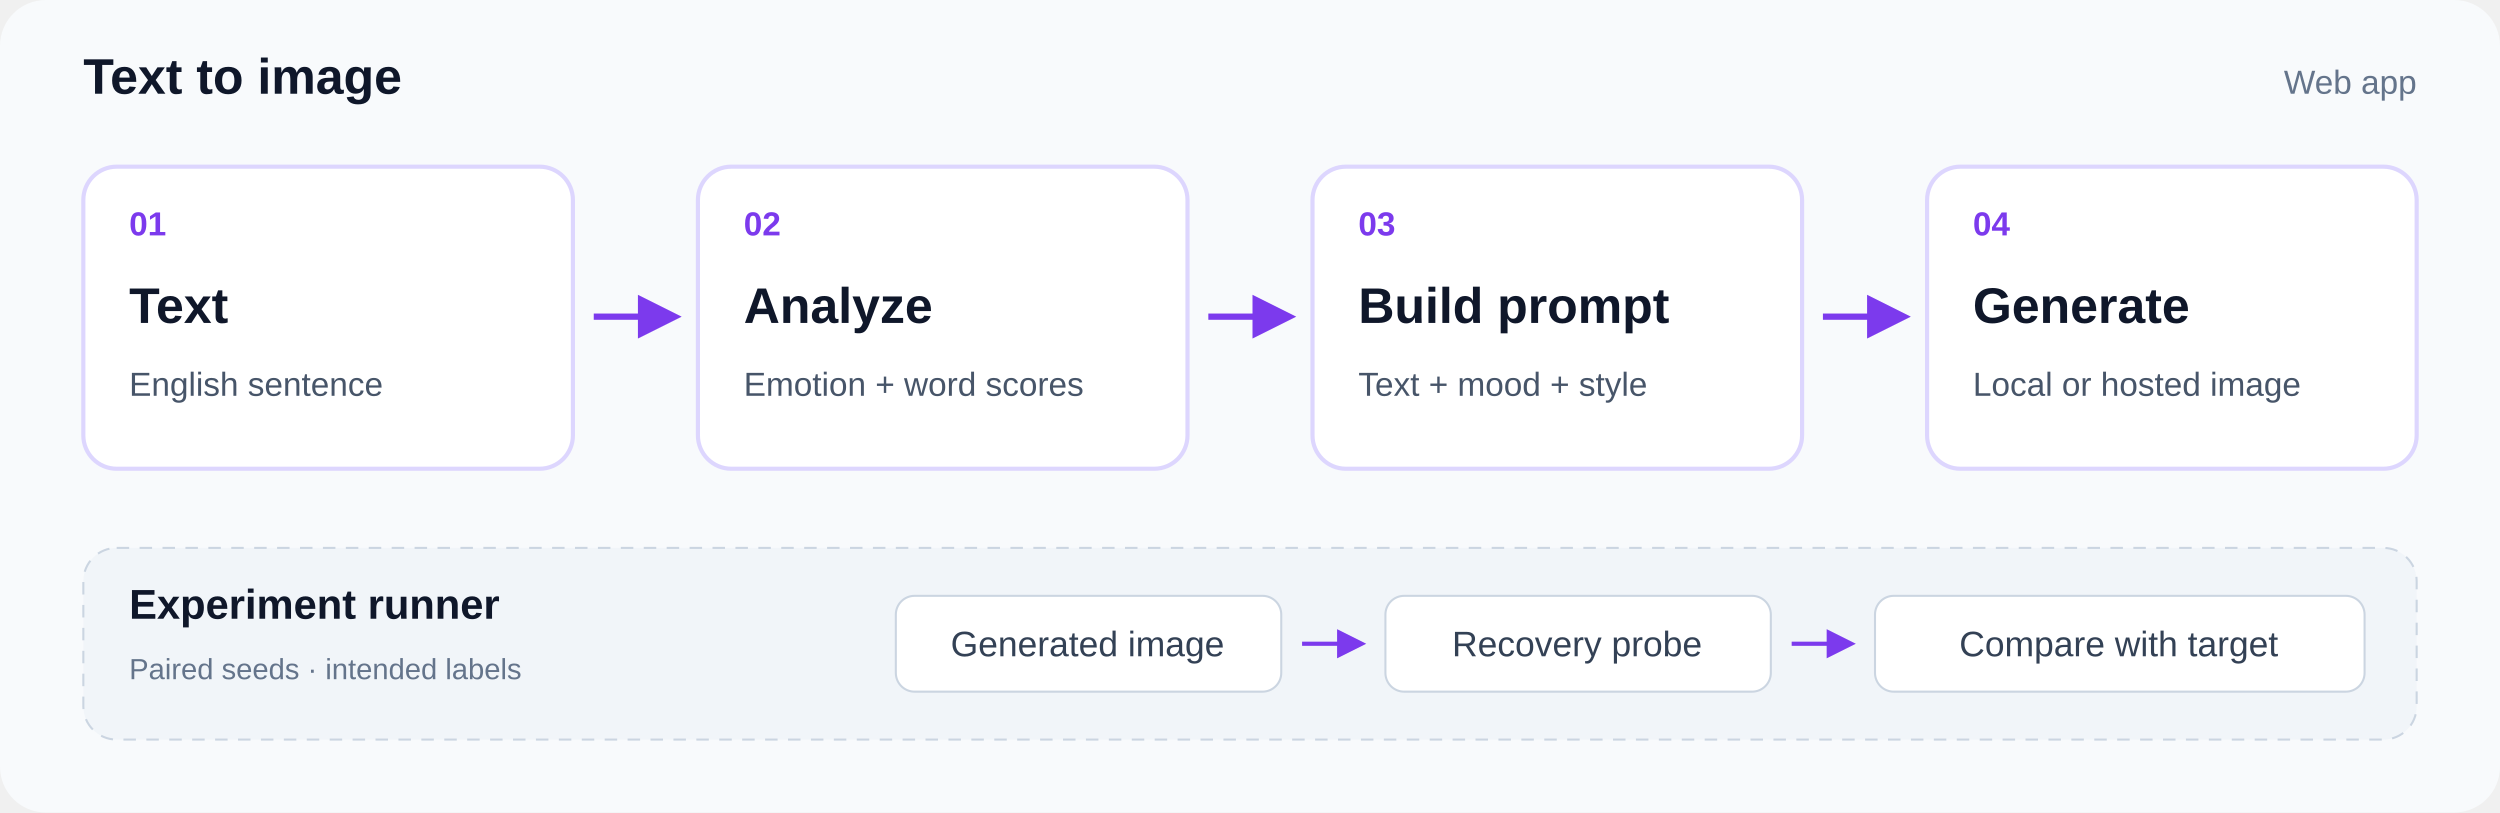
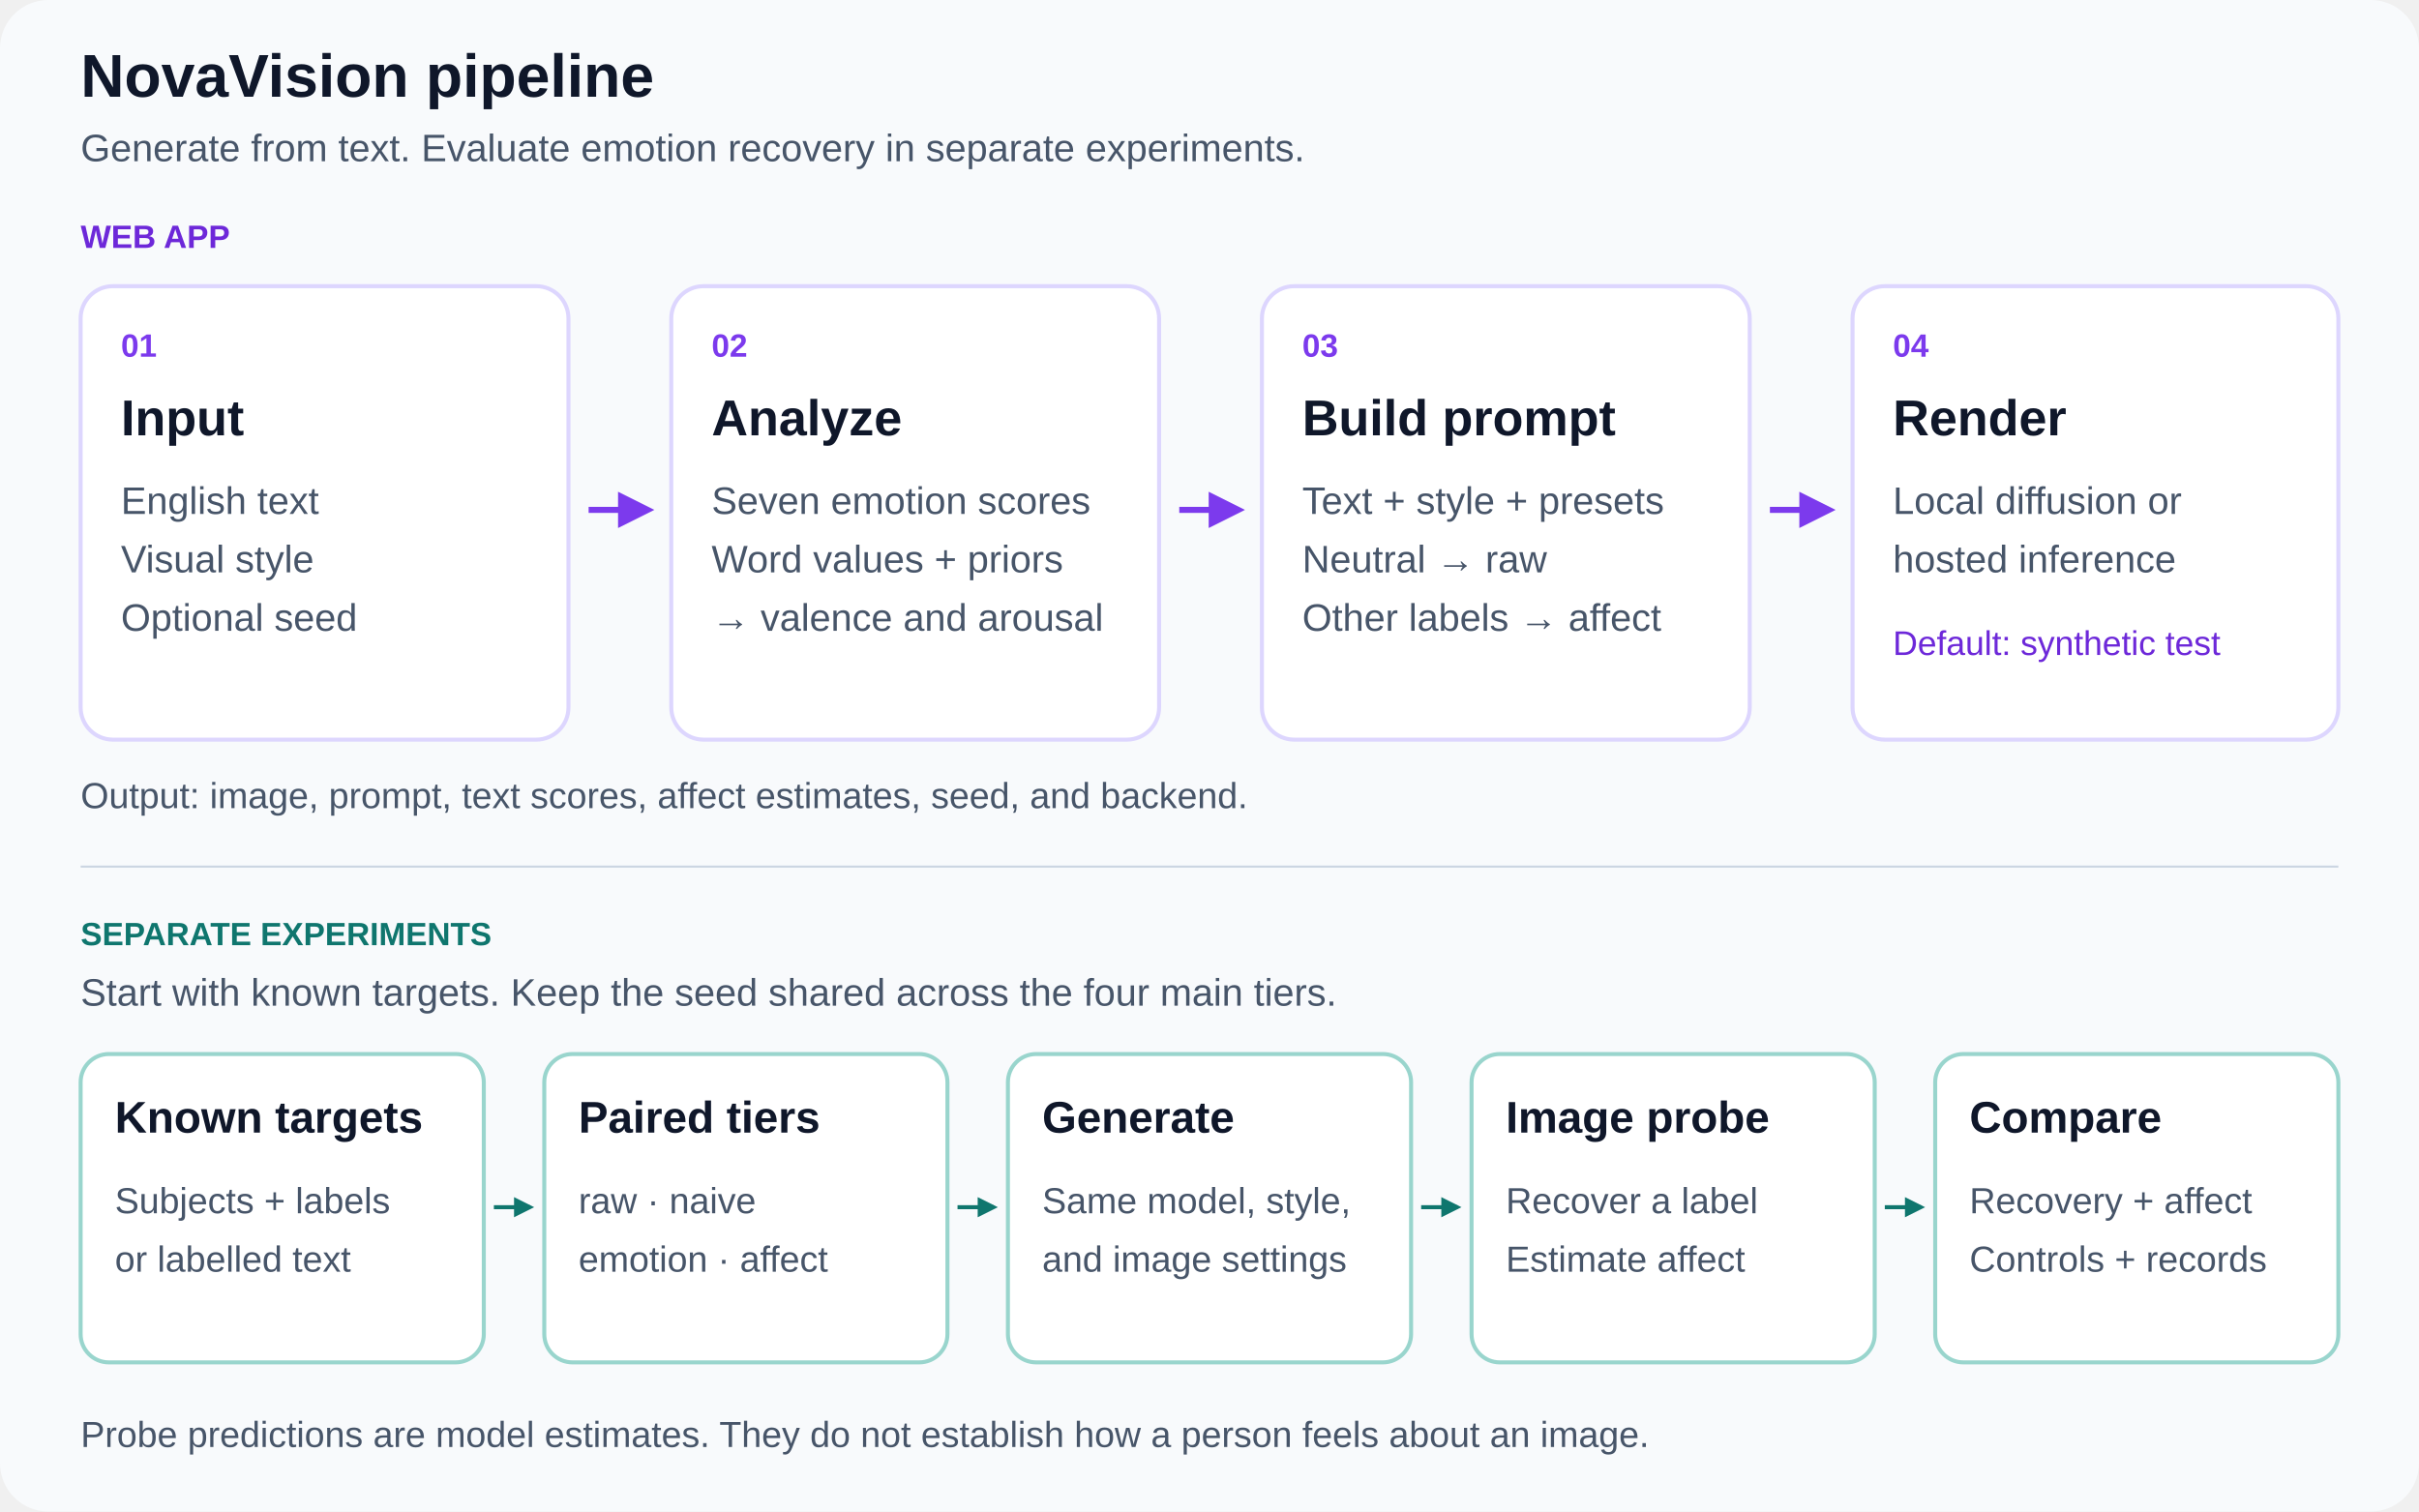
- <svg xmlns="http://www.w3.org/2000/svg" width="1200" height="390" viewBox="0 0 1200 390" role="img" aria-labelledby="title description">
+ <svg xmlns="http://www.w3.org/2000/svg" width="1200" height="750" viewBox="0 0 1200 750" role="img" aria-labelledby="title description">
  <defs>
-     <marker id="arrow" viewBox="0 0 10 10" refX="8" refY="5" markerWidth="7" markerHeight="7" orient="auto-start-reverse">
+     <marker id="app-arrow" viewBox="0 0 10 10" refX="8" refY="5" markerWidth="6" markerHeight="6" orient="auto">
      <path d="M0 0 10 5 0 10Z" fill="#7c3aed" />
    </marker>
+     <marker id="research-arrow" viewBox="0 0 10 10" refX="8" refY="5" markerWidth="5" markerHeight="5" orient="auto">
+       <path d="M0 0 10 5 0 10Z" fill="#0f766e" />
+     </marker>
  </defs>
-   <rect width="1200" height="390" rx="22" fill="#f8fafc" />
+   <rect width="1200" height="750" rx="24" fill="#f8fafc" />
  <g font-family="Arial, sans-serif">
-     <text x="40" y="45" font-size="24" font-weight="700" fill="#0f172a">Text to image</text>
-     <text x="1160" y="45" text-anchor="end" font-size="16" fill="#64748b">Web app</text>
+     <text x="40" y="48" font-size="30" font-weight="700" fill="#0f172a">NovaVision pipeline</text>
+     <text x="40" y="80" font-size="19" fill="#475569">Generate from text. Evaluate emotion recovery in separate experiments.</text>
+     <text x="40" y="123" font-size="16" font-weight="700" fill="#6d28d9">WEB APP</text>
    <g fill="#fff" stroke="#ddd6fe" stroke-width="2">
-       <rect x="40" y="80" width="235" height="145" rx="16" />
-       <rect x="335" y="80" width="235" height="145" rx="16" />
-       <rect x="630" y="80" width="235" height="145" rx="16" />
-       <rect x="925" y="80" width="235" height="145" rx="16" />
+       <rect x="40" y="142" width="242" height="225" rx="16" />
+       <rect x="333" y="142" width="242" height="225" rx="16" />
+       <rect x="626" y="142" width="242" height="225" rx="16" />
+       <rect x="919" y="142" width="241" height="225" rx="16" />
    </g>
    <g fill="#7c3aed" font-size="16" font-weight="700">
-       <text x="62" y="113">01</text>
-       <text x="357" y="113">02</text>
-       <text x="652" y="113">03</text>
-       <text x="947" y="113">04</text>
+       <text x="60" y="177">01</text>
+       <text x="353" y="177">02</text>
+       <text x="646" y="177">03</text>
+       <text x="939" y="177">04</text>
    </g>
-     <g fill="#0f172a" font-size="24" font-weight="700">
-       <text x="62" y="155">Text</text>
-       <text x="357" y="155">Analyze</text>
-       <text x="652" y="155">Build prompt</text>
-       <text x="947" y="155">Generate</text>
+     <g fill="#0f172a" font-size="25" font-weight="700">
+       <text x="60" y="216">Input</text>
+       <text x="353" y="216">Analyze</text>
+       <text x="646" y="216">Build prompt</text>
+       <text x="939" y="216">Render</text>
    </g>
-     <g fill="#475569" font-size="16">
-       <text x="62" y="190">English sentence</text>
-       <text x="357" y="190">Emotion + word scores</text>
-       <text x="652" y="190">Text + mood + style</text>
-       <text x="947" y="190">Local or hosted image</text>
+     <g fill="#475569" font-size="19">
+       <text x="60" y="255">English text</text>
+       <text x="60" y="284">Visual style</text>
+       <text x="60" y="313">Optional seed</text>
+       <text x="353" y="255">Seven emotion scores</text>
+       <text x="353" y="284">Word values + priors</text>
+       <text x="353" y="313">→ valence and arousal</text>
+       <text x="646" y="255">Text + style + presets</text>
+       <text x="646" y="284">Neutral → raw</text>
+       <text x="646" y="313">Other labels → affect</text>
+       <text x="939" y="255">Local diffusion or</text>
+       <text x="939" y="284">hosted inference</text>
+       <text x="939" y="325" font-size="17" fill="#6d28d9">Default: synthetic test</text>
    </g>
-     <g stroke="#7c3aed" stroke-width="3" marker-end="url(#arrow)">
-       <path d="M285 152H323" />
-       <path d="M580 152H618" />
-       <path d="M875 152H913" />
+     <g fill="none" stroke="#7c3aed" stroke-width="3" marker-end="url(#app-arrow)">
+       <path d="M292 253H321" />
+       <path d="M585 253H614" />
+       <path d="M878 253H907" />
    </g>
-     <rect x="40" y="263" width="1120" height="92" rx="16" fill="#f1f5f9" stroke="#cbd5e1" stroke-dasharray="6 5" />
-     <text x="62" y="297" font-size="20" font-weight="700" fill="#0f172a">Experiment runner</text>
-     <text x="62" y="326" font-size="14" fill="#64748b">Paired seeds · intended labels</text>
-     <g fill="#fff" stroke="#cbd5e1">
-       <rect x="430" y="286" width="185" height="46" rx="9" />
-       <rect x="665" y="286" width="185" height="46" rx="9" />
-       <rect x="900" y="286" width="235" height="46" rx="9" />
+     <text x="40" y="401" font-size="18" fill="#475569">Output: image, prompt, text scores, affect estimates, seed, and backend.</text>
+     <path d="M40 430H1160" stroke="#cbd5e1" />
+     <text x="40" y="469" font-size="16" font-weight="700" fill="#0f766e">SEPARATE EXPERIMENTS</text>
+     <text x="40" y="499" font-size="19" fill="#475569">Start with known targets. Keep the seed shared across the four main tiers.</text>
+     <g fill="#fff" stroke="#99d5cd" stroke-width="2">
+       <rect x="40" y="523" width="200" height="153" rx="14" />
+       <rect x="270" y="523" width="200" height="153" rx="14" />
+       <rect x="500" y="523" width="200" height="153" rx="14" />
+       <rect x="730" y="523" width="200" height="153" rx="14" />
+       <rect x="960" y="523" width="200" height="153" rx="14" />
    </g>
-     <g fill="#334155" font-size="17" text-anchor="middle">
-       <text x="522" y="315">Generated image</text>
-       <text x="757" y="315">Recovery probe</text>
-       <text x="1017" y="315">Compare with target</text>
+     <g fill="#0f172a" font-size="22" font-weight="700">
+       <text x="57" y="562">Known targets</text>
+       <text x="287" y="562">Paired tiers</text>
+       <text x="517" y="562">Generate</text>
+       <text x="747" y="562">Image probe</text>
+       <text x="977" y="562">Compare</text>
    </g>
-     <g stroke="#7c3aed" stroke-width="2" marker-end="url(#arrow)">
-       <path d="M625 309H653" />
-       <path d="M860 309H888" />
+     <g fill="#475569" font-size="18">
+       <text x="57" y="602">Subjects + labels</text>
+       <text x="57" y="631">or labelled text</text>
+       <text x="287" y="602">raw · naive</text>
+       <text x="287" y="631">emotion · affect</text>
+       <text x="517" y="602">Same model, style,</text>
+       <text x="517" y="631">and image settings</text>
+       <text x="747" y="602">Recover a label</text>
+       <text x="747" y="631">Estimate affect</text>
+       <text x="977" y="602">Recovery + affect</text>
+       <text x="977" y="631">Controls + records</text>
    </g>
+     <g fill="none" stroke="#0f766e" stroke-width="2" marker-end="url(#research-arrow)">
+       <path d="M245 599H263" />
+       <path d="M475 599H493" />
+       <path d="M705 599H723" />
+       <path d="M935 599H953" />
+     </g>
+     <text x="40" y="718" font-size="18" fill="#475569">Probe predictions are model estimates. They do not establish how a person feels about an image.</text>
  </g>
</svg>
